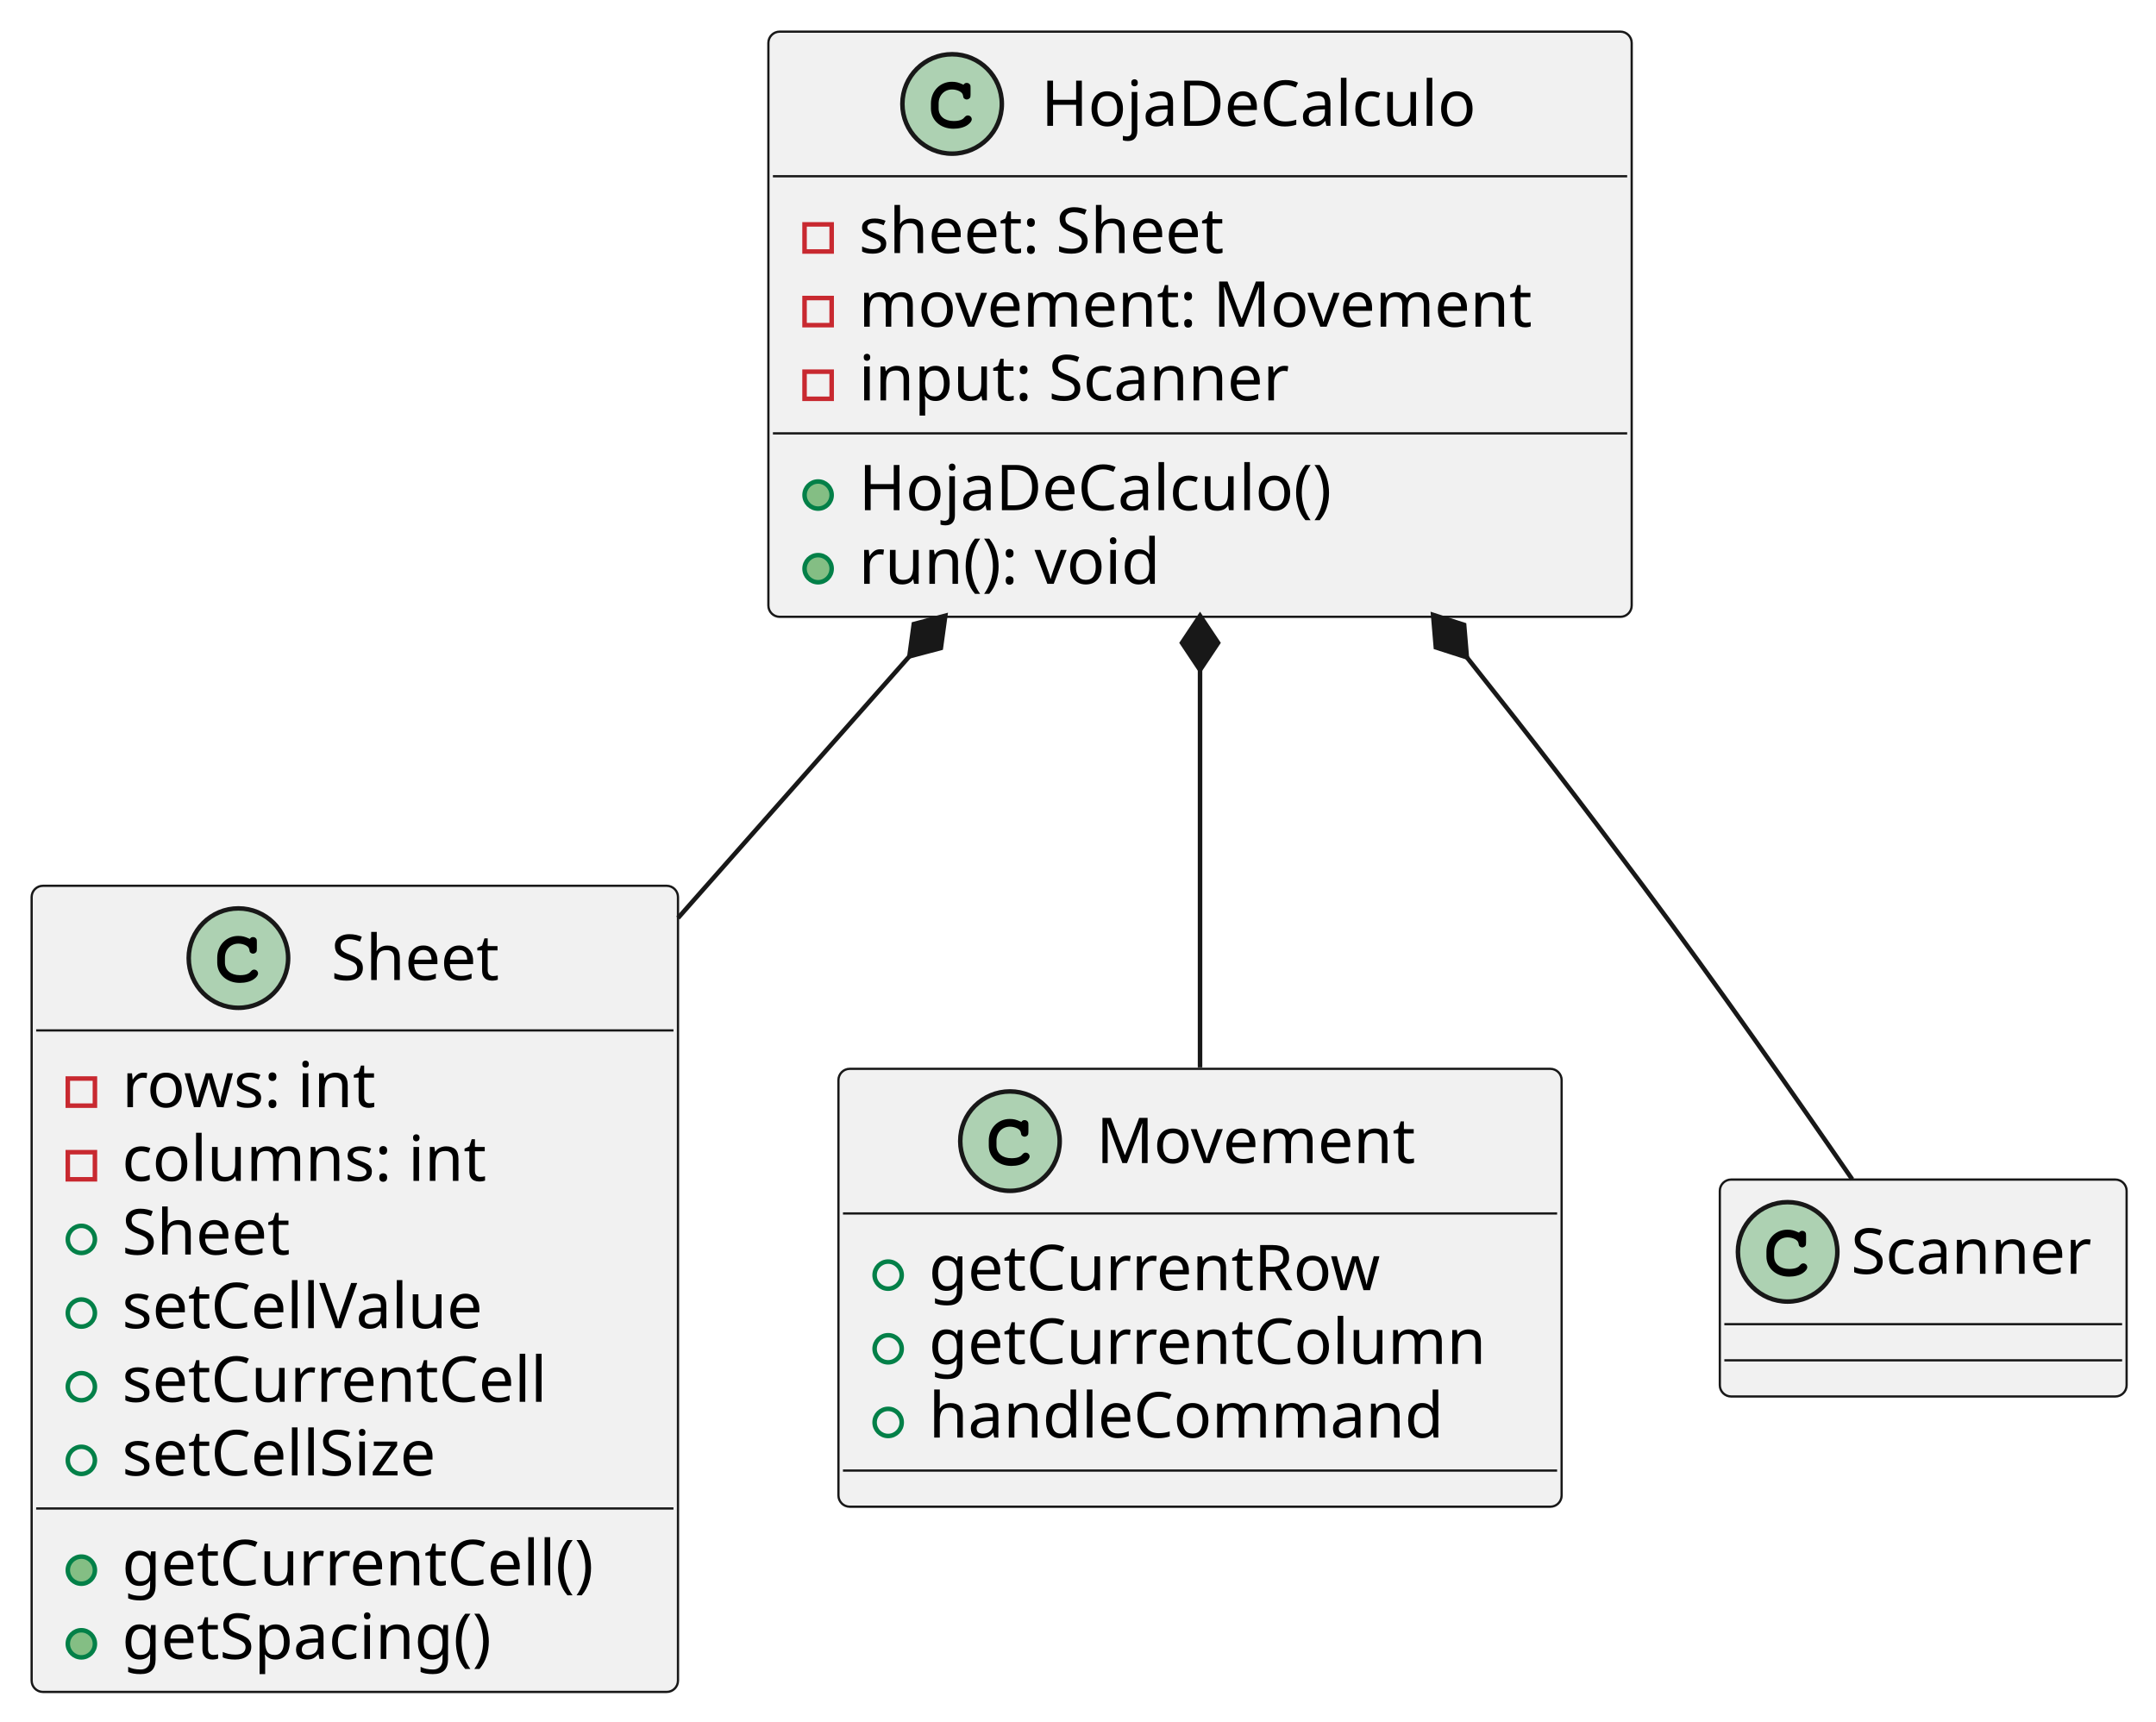
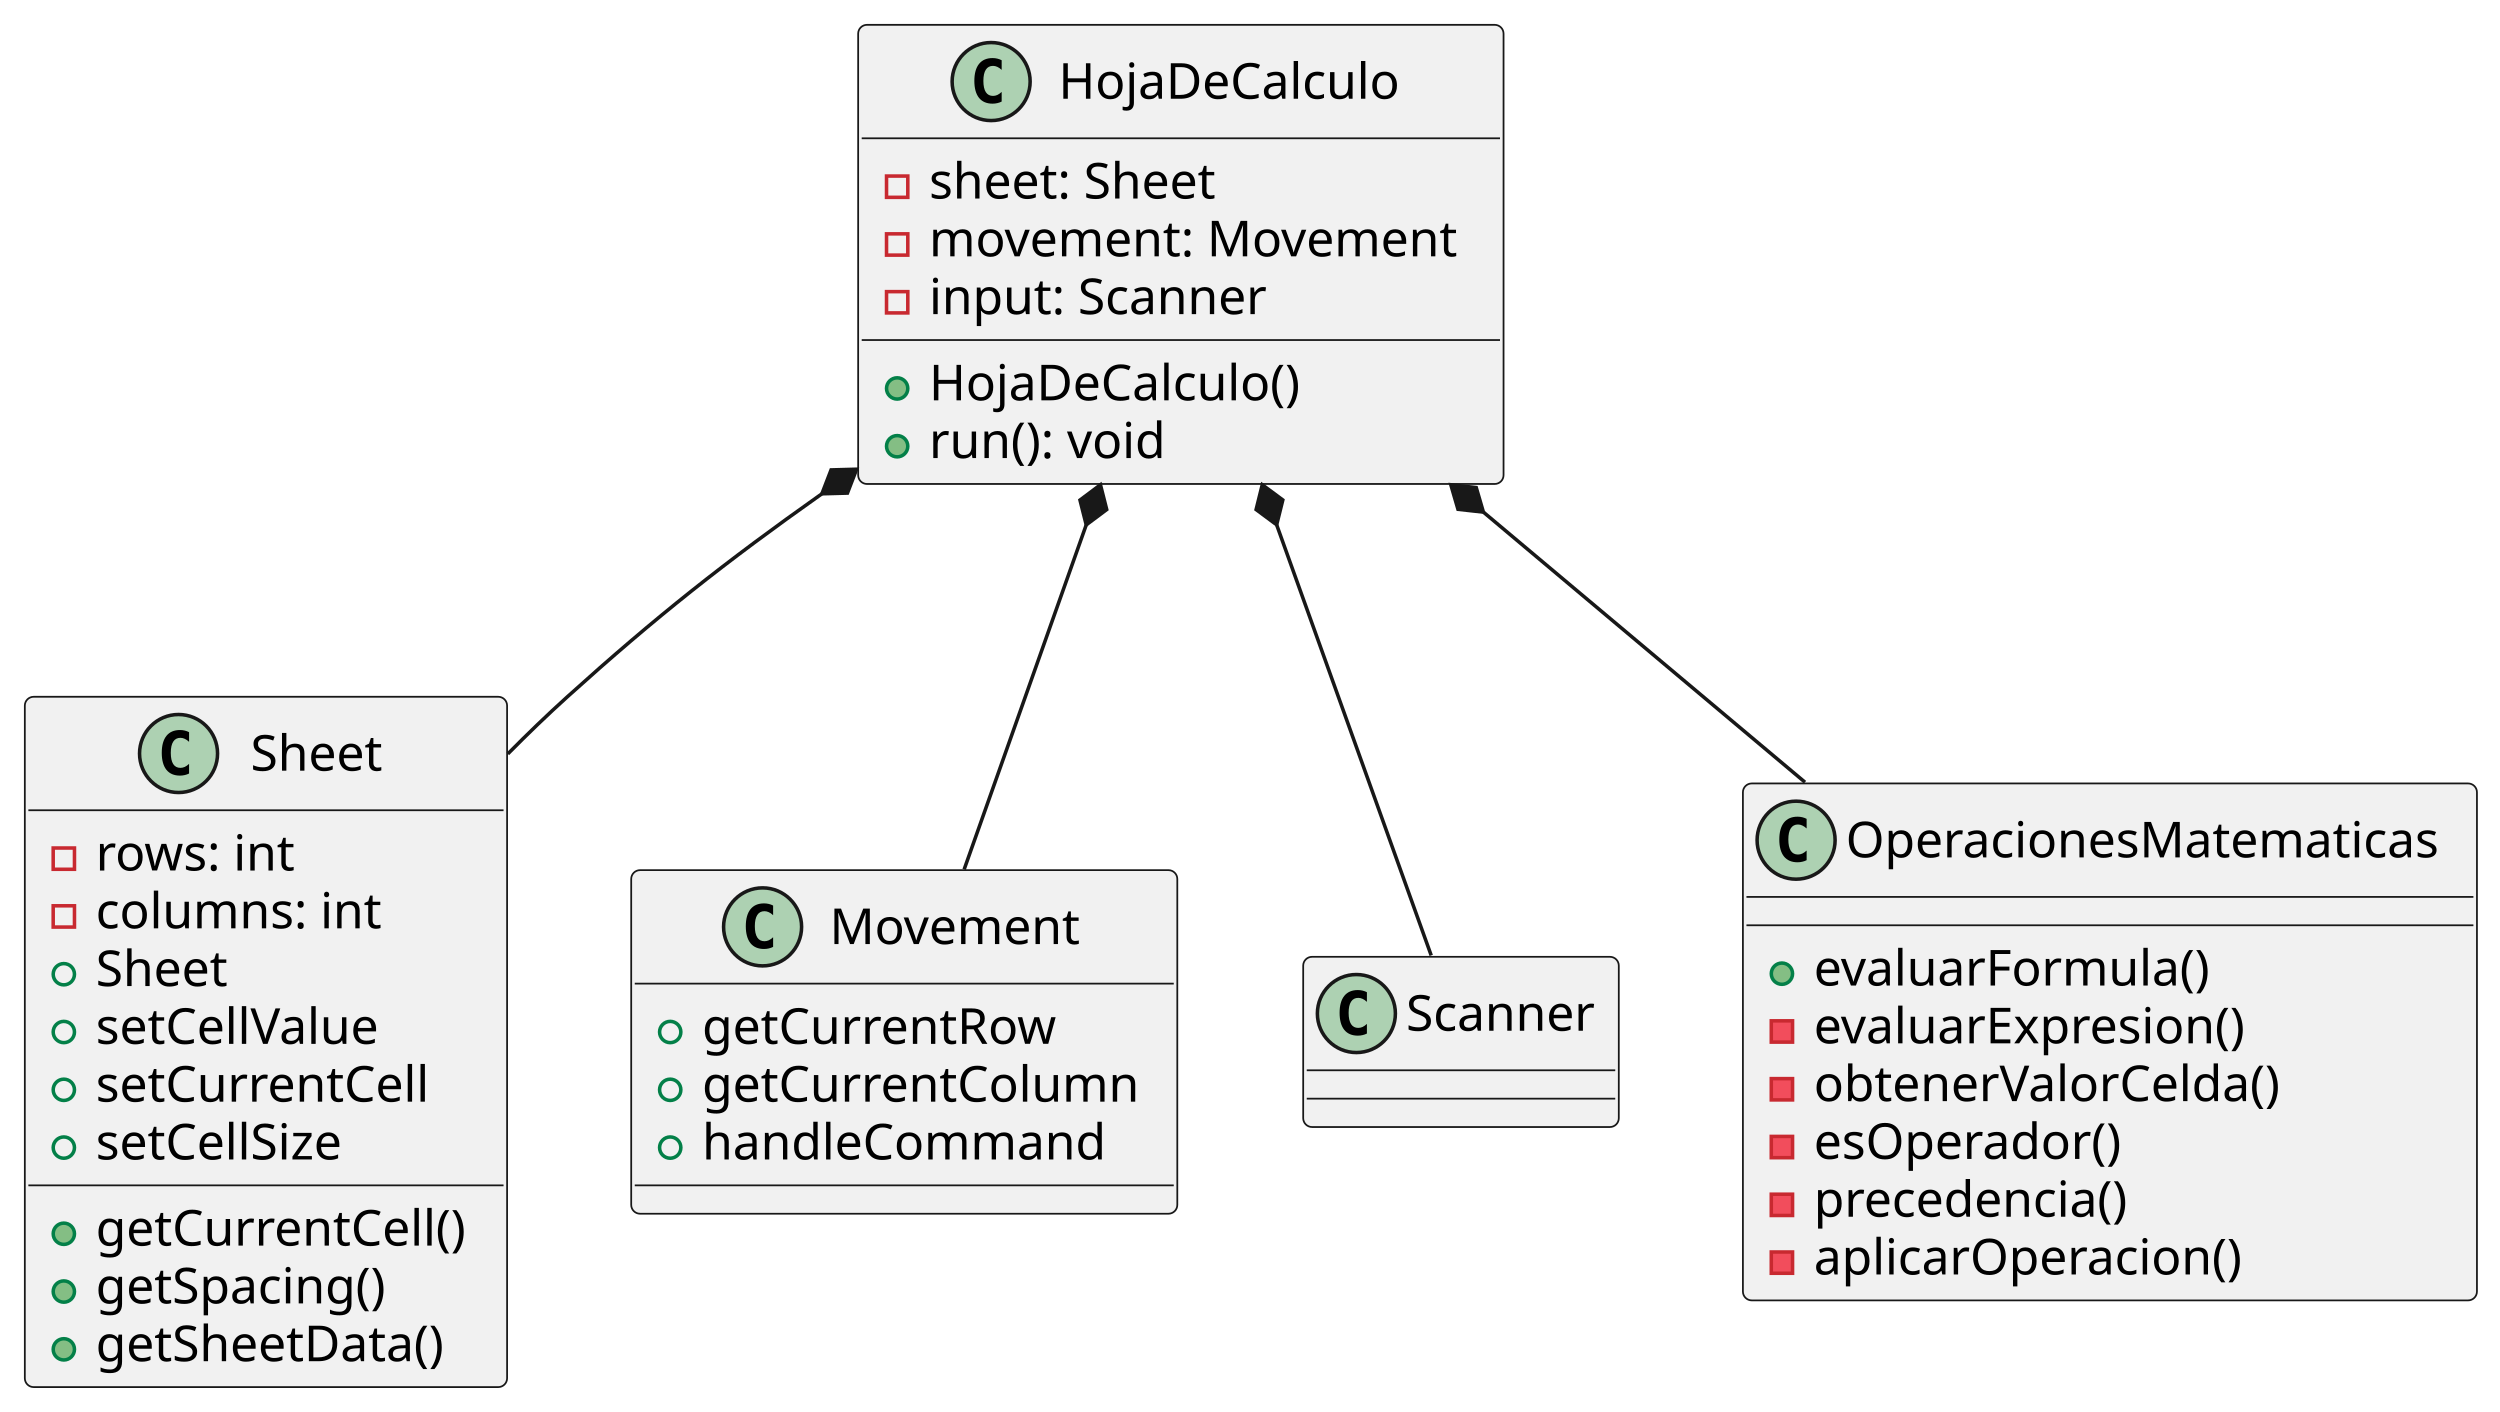
- <svg xmlns="http://www.w3.org/2000/svg" contentStyleType="text/css" height="381px" preserveAspectRatio="none" style="width:477px;height:381px;background:#FFFFFF;" version="1.1" viewBox="0 0 477 381" width="477px" zoomAndPan="magnify">
+ <svg xmlns="http://www.w3.org/2000/svg" contentStyleType="text/css" height="398px" preserveAspectRatio="none" style="width:705px;height:398px;background:#FFFFFF;" version="1.1" viewBox="0 0 705 398" width="705px" zoomAndPan="magnify">
  <defs />
  <g>
    <g id="elem_HojaDeCalculo">
-       <rect codeLine="1" fill="#F1F1F1" height="129.484" id="HojaDeCalculo" rx="2.5" ry="2.5" style="stroke:#181818;stroke-width:0.5;" width="191" x="170" y="7" />
-       <ellipse cx="210.65" cy="23" fill="#ADD1B2" rx="11" ry="11" style="stroke:#181818;stroke-width:1.0;" />
-       <path d="M212.994,18.672 C212.056,18.234 211.463,18.094 210.588,18.094 C207.963,18.094 205.963,20.172 205.963,22.891 L205.963,24.016 C205.963,26.594 208.072,28.484 210.963,28.484 C212.181,28.484 213.338,28.188 214.088,27.641 C214.666,27.234 214.994,26.781 214.994,26.391 C214.994,25.938 214.603,25.547 214.134,25.547 C213.916,25.547 213.713,25.625 213.525,25.812 C213.072,26.297 213.072,26.297 212.884,26.391 C212.463,26.656 211.775,26.781 211.009,26.781 C208.963,26.781 207.666,25.688 207.666,23.984 L207.666,22.891 C207.666,21.109 208.916,19.797 210.65,19.797 C211.228,19.797 211.838,19.953 212.306,20.203 C212.791,20.484 212.963,20.703 213.056,21.109 C213.119,21.516 213.15,21.641 213.291,21.766 C213.431,21.906 213.666,22.016 213.884,22.016 C214.15,22.016 214.416,21.875 214.588,21.656 C214.697,21.5 214.728,21.312 214.728,20.891 L214.728,19.469 C214.728,19.031 214.713,18.906 214.619,18.75 C214.463,18.484 214.181,18.344 213.884,18.344 C213.588,18.344 213.384,18.438 213.166,18.75 L212.994,18.672 Z " fill="#000000" />
-       <text fill="#000000" font-family="sans-serif" font-size="14" lengthAdjust="spacing" textLength="102" x="230.35" y="27.847">HojaDeCalculo</text>
-       <line style="stroke:#181818;stroke-width:0.5;" x1="171" x2="360" y1="39" y2="39" />
-       <rect fill="none" height="6" style="stroke:#C82930;stroke-width:1.0;" width="6" x="178" y="49.648" />
-       <text fill="#000000" font-family="sans-serif" font-size="14" lengthAdjust="spacing" textLength="93" x="190" y="55.995">sheet: Sheet</text>
-       <rect fill="none" height="6" style="stroke:#C82930;stroke-width:1.0;" width="6" x="178" y="65.945" />
-       <text fill="#000000" font-family="sans-serif" font-size="14" lengthAdjust="spacing" textLength="165" x="190" y="72.292">movement: Movement</text>
-       <rect fill="none" height="6" style="stroke:#C82930;stroke-width:1.0;" width="6" x="178" y="82.242" />
-       <text fill="#000000" font-family="sans-serif" font-size="14" lengthAdjust="spacing" textLength="105" x="190" y="88.589">input: Scanner</text>
-       <line style="stroke:#181818;stroke-width:0.5;" x1="171" x2="360" y1="95.891" y2="95.891" />
-       <ellipse cx="181" cy="109.539" fill="#84BE84" rx="3" ry="3" style="stroke:#038048;stroke-width:1.0;" />
-       <text fill="#000000" font-family="sans-serif" font-size="14" lengthAdjust="spacing" textLength="112" x="190" y="112.886">HojaDeCalculo()</text>
-       <ellipse cx="181" cy="125.836" fill="#84BE84" rx="3" ry="3" style="stroke:#038048;stroke-width:1.0;" />
-       <text fill="#000000" font-family="sans-serif" font-size="14" lengthAdjust="spacing" textLength="72" x="190" y="129.183">run(): void</text>
+       <rect codeLine="1" fill="#F1F1F1" height="129.484" id="HojaDeCalculo" rx="2.5" ry="2.5" style="stroke:#181818;stroke-width:0.5;" width="182" x="242" y="7" />
+       <ellipse cx="279.5" cy="23" fill="#ADD1B2" rx="11" ry="11" style="stroke:#181818;stroke-width:1.0;" />
+       <path d="M282.469,28.641 Q281.891,28.938 281.25,29.078 Q280.609,29.234 279.906,29.234 Q277.406,29.234 276.078,27.594 Q274.766,25.938 274.766,22.812 Q274.766,19.688 276.078,18.031 Q277.406,16.375 279.906,16.375 Q280.609,16.375 281.25,16.531 Q281.906,16.688 282.469,16.984 L282.469,19.703 Q281.844,19.125 281.25,18.859 Q280.656,18.578 280.031,18.578 Q278.688,18.578 278,19.656 Q277.312,20.719 277.312,22.812 Q277.312,24.906 278,25.984 Q278.688,27.047 280.031,27.047 Q280.656,27.047 281.25,26.781 Q281.844,26.5 282.469,25.922 L282.469,28.641 Z " fill="#000000" />
+       <text fill="#000000" font-family="sans-serif" font-size="14" lengthAdjust="spacing" textLength="100" x="298.5" y="27.847">HojaDeCalculo</text>
+       <line style="stroke:#181818;stroke-width:0.5;" x1="243" x2="423" y1="39" y2="39" />
+       <rect fill="none" height="6" style="stroke:#C82930;stroke-width:1.0;" width="6" x="250" y="49.648" />
+       <text fill="#000000" font-family="sans-serif" font-size="14" lengthAdjust="spacing" textLength="90" x="262" y="55.995">sheet: Sheet</text>
+       <rect fill="none" height="6" style="stroke:#C82930;stroke-width:1.0;" width="6" x="250" y="65.945" />
+       <text fill="#000000" font-family="sans-serif" font-size="14" lengthAdjust="spacing" textLength="156" x="262" y="72.292">movement: Movement</text>
+       <rect fill="none" height="6" style="stroke:#C82930;stroke-width:1.0;" width="6" x="250" y="82.242" />
+       <text fill="#000000" font-family="sans-serif" font-size="14" lengthAdjust="spacing" textLength="101" x="262" y="88.589">input: Scanner</text>
+       <line style="stroke:#181818;stroke-width:0.5;" x1="243" x2="423" y1="95.891" y2="95.891" />
+       <ellipse cx="253" cy="109.539" fill="#84BE84" rx="3" ry="3" style="stroke:#038048;stroke-width:1.0;" />
+       <text fill="#000000" font-family="sans-serif" font-size="14" lengthAdjust="spacing" textLength="110" x="262" y="112.886">HojaDeCalculo()</text>
+       <ellipse cx="253" cy="125.836" fill="#84BE84" rx="3" ry="3" style="stroke:#038048;stroke-width:1.0;" />
+       <text fill="#000000" font-family="sans-serif" font-size="14" lengthAdjust="spacing" textLength="70" x="262" y="129.183">run(): void</text>
    </g>
    <g id="elem_Sheet">
-       <rect codeLine="9" fill="#F1F1F1" height="178.375" id="Sheet" rx="2.5" ry="2.5" style="stroke:#181818;stroke-width:0.5;" width="143" x="7" y="196" />
-       <ellipse cx="52.75" cy="212" fill="#ADD1B2" rx="11" ry="11" style="stroke:#181818;stroke-width:1.0;" />
-       <path d="M55.094,207.672 C54.156,207.234 53.562,207.094 52.688,207.094 C50.062,207.094 48.062,209.172 48.062,211.891 L48.062,213.016 C48.062,215.594 50.172,217.484 53.062,217.484 C54.281,217.484 55.438,217.188 56.188,216.641 C56.766,216.234 57.094,215.781 57.094,215.391 C57.094,214.938 56.703,214.547 56.234,214.547 C56.016,214.547 55.812,214.625 55.625,214.812 C55.172,215.297 55.172,215.297 54.984,215.391 C54.562,215.656 53.875,215.781 53.109,215.781 C51.062,215.781 49.766,214.688 49.766,212.984 L49.766,211.891 C49.766,210.109 51.016,208.797 52.75,208.797 C53.328,208.797 53.938,208.953 54.406,209.203 C54.891,209.484 55.062,209.703 55.156,210.109 C55.219,210.516 55.25,210.641 55.391,210.766 C55.531,210.906 55.766,211.016 55.984,211.016 C56.25,211.016 56.516,210.875 56.688,210.656 C56.797,210.5 56.828,210.312 56.828,209.891 L56.828,208.469 C56.828,208.031 56.812,207.906 56.719,207.75 C56.562,207.484 56.281,207.344 55.984,207.344 C55.688,207.344 55.484,207.438 55.266,207.75 L55.094,207.672 Z " fill="#000000" />
-       <text fill="#000000" font-family="sans-serif" font-size="14" lengthAdjust="spacing" textLength="43" x="73.25" y="216.847">Sheet</text>
-       <line style="stroke:#181818;stroke-width:0.5;" x1="8" x2="149" y1="228" y2="228" />
-       <rect fill="none" height="6" style="stroke:#C82930;stroke-width:1.0;" width="6" x="15" y="238.648" />
-       <text fill="#000000" font-family="sans-serif" font-size="14" lengthAdjust="spacing" textLength="62" x="27" y="244.995">rows: int</text>
-       <rect fill="none" height="6" style="stroke:#C82930;stroke-width:1.0;" width="6" x="15" y="254.945" />
-       <text fill="#000000" font-family="sans-serif" font-size="14" lengthAdjust="spacing" textLength="88" x="27" y="261.292">columns: int</text>
-       <ellipse cx="18" cy="274.242" fill="none" rx="3" ry="3" style="stroke:#038048;stroke-width:1.0;" />
-       <text fill="#000000" font-family="sans-serif" font-size="14" lengthAdjust="spacing" textLength="43" x="27" y="277.589">Sheet</text>
-       <ellipse cx="18" cy="290.539" fill="none" rx="3" ry="3" style="stroke:#038048;stroke-width:1.0;" />
-       <text fill="#000000" font-family="sans-serif" font-size="14" lengthAdjust="spacing" textLength="89" x="27" y="293.886">setCellValue</text>
-       <ellipse cx="18" cy="306.836" fill="none" rx="3" ry="3" style="stroke:#038048;stroke-width:1.0;" />
-       <text fill="#000000" font-family="sans-serif" font-size="14" lengthAdjust="spacing" textLength="105" x="27" y="310.183">setCurrentCell</text>
-       <ellipse cx="18" cy="323.133" fill="none" rx="3" ry="3" style="stroke:#038048;stroke-width:1.0;" />
-       <text fill="#000000" font-family="sans-serif" font-size="14" lengthAdjust="spacing" textLength="80" x="27" y="326.479">setCellSize</text>
-       <line style="stroke:#181818;stroke-width:0.5;" x1="8" x2="149" y1="333.781" y2="333.781" />
-       <ellipse cx="18" cy="347.43" fill="#84BE84" rx="3" ry="3" style="stroke:#038048;stroke-width:1.0;" />
-       <text fill="#000000" font-family="sans-serif" font-size="14" lengthAdjust="spacing" textLength="117" x="27" y="350.776">getCurrentCell()</text>
-       <ellipse cx="18" cy="363.727" fill="#84BE84" rx="3" ry="3" style="stroke:#038048;stroke-width:1.0;" />
-       <text fill="#000000" font-family="sans-serif" font-size="14" lengthAdjust="spacing" textLength="92" x="27" y="367.073">getSpacing()</text>
+       <rect codeLine="9" fill="#F1F1F1" height="194.672" id="Sheet" rx="2.5" ry="2.5" style="stroke:#181818;stroke-width:0.5;" width="136" x="7" y="196.49" />
+       <ellipse cx="50.35" cy="212.49" fill="#ADD1B2" rx="11" ry="11" style="stroke:#181818;stroke-width:1.0;" />
+       <path d="M53.319,218.131 Q52.741,218.428 52.1,218.568 Q51.459,218.724 50.756,218.724 Q48.256,218.724 46.928,217.084 Q45.616,215.428 45.616,212.303 Q45.616,209.178 46.928,207.521 Q48.256,205.865 50.756,205.865 Q51.459,205.865 52.1,206.021 Q52.756,206.178 53.319,206.474 L53.319,209.193 Q52.694,208.615 52.1,208.349 Q51.506,208.068 50.881,208.068 Q49.538,208.068 48.85,209.146 Q48.163,210.209 48.163,212.303 Q48.163,214.396 48.85,215.474 Q49.538,216.537 50.881,216.537 Q51.506,216.537 52.1,216.271 Q52.694,215.99 53.319,215.412 L53.319,218.131 Z " fill="#000000" />
+       <text fill="#000000" font-family="sans-serif" font-size="14" lengthAdjust="spacing" textLength="41" x="70.65" y="217.337">Sheet</text>
+       <line style="stroke:#181818;stroke-width:0.5;" x1="8" x2="142" y1="228.49" y2="228.49" />
+       <rect fill="none" height="6" style="stroke:#C82930;stroke-width:1.0;" width="6" x="15" y="239.138" />
+       <text fill="#000000" font-family="sans-serif" font-size="14" lengthAdjust="spacing" textLength="59" x="27" y="245.485">rows: int</text>
+       <rect fill="none" height="6" style="stroke:#C82930;stroke-width:1.0;" width="6" x="15" y="255.435" />
+       <text fill="#000000" font-family="sans-serif" font-size="14" lengthAdjust="spacing" textLength="85" x="27" y="261.782">columns: int</text>
+       <ellipse cx="18" cy="274.732" fill="none" rx="3" ry="3" style="stroke:#038048;stroke-width:1.0;" />
+       <text fill="#000000" font-family="sans-serif" font-size="14" lengthAdjust="spacing" textLength="41" x="27" y="278.079">Sheet</text>
+       <ellipse cx="18" cy="291.029" fill="none" rx="3" ry="3" style="stroke:#038048;stroke-width:1.0;" />
+       <text fill="#000000" font-family="sans-serif" font-size="14" lengthAdjust="spacing" textLength="85" x="27" y="294.376">setCellValue</text>
+       <ellipse cx="18" cy="307.326" fill="none" rx="3" ry="3" style="stroke:#038048;stroke-width:1.0;" />
+       <text fill="#000000" font-family="sans-serif" font-size="14" lengthAdjust="spacing" textLength="99" x="27" y="310.673">setCurrentCell</text>
+       <ellipse cx="18" cy="323.623" fill="none" rx="3" ry="3" style="stroke:#038048;stroke-width:1.0;" />
+       <text fill="#000000" font-family="sans-serif" font-size="14" lengthAdjust="spacing" textLength="76" x="27" y="326.969">setCellSize</text>
+       <line style="stroke:#181818;stroke-width:0.5;" x1="8" x2="142" y1="334.271" y2="334.271" />
+       <ellipse cx="18" cy="347.92" fill="#84BE84" rx="3" ry="3" style="stroke:#038048;stroke-width:1.0;" />
+       <text fill="#000000" font-family="sans-serif" font-size="14" lengthAdjust="spacing" textLength="110" x="27" y="351.266">getCurrentCell()</text>
+       <ellipse cx="18" cy="364.217" fill="#84BE84" rx="3" ry="3" style="stroke:#038048;stroke-width:1.0;" />
+       <text fill="#000000" font-family="sans-serif" font-size="14" lengthAdjust="spacing" textLength="88" x="27" y="367.563">getSpacing()</text>
+       <ellipse cx="18" cy="380.513" fill="#84BE84" rx="3" ry="3" style="stroke:#038048;stroke-width:1.0;" />
+       <text fill="#000000" font-family="sans-serif" font-size="14" lengthAdjust="spacing" textLength="106" x="27" y="383.86">getSheetData()</text>
    </g>
    <g id="elem_Movement">
-       <rect codeLine="20" fill="#F1F1F1" height="96.891" id="Movement" rx="2.5" ry="2.5" style="stroke:#181818;stroke-width:0.5;" width="160" x="185.5" y="236.5" />
-       <ellipse cx="223.45" cy="252.5" fill="#ADD1B2" rx="11" ry="11" style="stroke:#181818;stroke-width:1.0;" />
-       <path d="M225.794,248.172 C224.856,247.734 224.262,247.594 223.387,247.594 C220.762,247.594 218.762,249.672 218.762,252.391 L218.762,253.516 C218.762,256.094 220.872,257.984 223.762,257.984 C224.981,257.984 226.137,257.688 226.887,257.141 C227.466,256.734 227.794,256.281 227.794,255.891 C227.794,255.438 227.403,255.047 226.934,255.047 C226.716,255.047 226.512,255.125 226.325,255.312 C225.872,255.797 225.872,255.797 225.684,255.891 C225.262,256.156 224.575,256.281 223.809,256.281 C221.762,256.281 220.466,255.188 220.466,253.484 L220.466,252.391 C220.466,250.609 221.716,249.297 223.45,249.297 C224.028,249.297 224.637,249.453 225.106,249.703 C225.591,249.984 225.762,250.203 225.856,250.609 C225.919,251.016 225.95,251.141 226.091,251.266 C226.231,251.406 226.466,251.516 226.684,251.516 C226.95,251.516 227.216,251.375 227.387,251.156 C227.497,251 227.528,250.812 227.528,250.391 L227.528,248.969 C227.528,248.531 227.512,248.406 227.419,248.25 C227.262,247.984 226.981,247.844 226.684,247.844 C226.387,247.844 226.184,247.938 225.966,248.25 L225.794,248.172 Z " fill="#000000" />
-       <text fill="#000000" font-family="sans-serif" font-size="14" lengthAdjust="spacing" textLength="77" x="242.55" y="257.347">Movement</text>
-       <line style="stroke:#181818;stroke-width:0.5;" x1="186.5" x2="344.5" y1="268.5" y2="268.5" />
-       <ellipse cx="196.5" cy="282.148" fill="none" rx="3" ry="3" style="stroke:#038048;stroke-width:1.0;" />
-       <text fill="#000000" font-family="sans-serif" font-size="14" lengthAdjust="spacing" textLength="110" x="205.5" y="285.495">getCurrentRow</text>
-       <ellipse cx="196.5" cy="298.445" fill="none" rx="3" ry="3" style="stroke:#038048;stroke-width:1.0;" />
-       <text fill="#000000" font-family="sans-serif" font-size="14" lengthAdjust="spacing" textLength="134" x="205.5" y="301.792">getCurrentColumn</text>
-       <ellipse cx="196.5" cy="314.742" fill="none" rx="3" ry="3" style="stroke:#038048;stroke-width:1.0;" />
-       <text fill="#000000" font-family="sans-serif" font-size="14" lengthAdjust="spacing" textLength="121" x="205.5" y="318.089">handleCommand</text>
-       <line style="stroke:#181818;stroke-width:0.5;" x1="186.5" x2="344.5" y1="325.391" y2="325.391" />
+       <rect codeLine="21" fill="#F1F1F1" height="96.891" id="Movement" rx="2.5" ry="2.5" style="stroke:#181818;stroke-width:0.5;" width="154" x="178" y="245.38" />
+       <ellipse cx="215.05" cy="261.38" fill="#ADD1B2" rx="11" ry="11" style="stroke:#181818;stroke-width:1.0;" />
+       <path d="M218.019,267.021 Q217.441,267.317 216.8,267.458 Q216.159,267.614 215.456,267.614 Q212.956,267.614 211.628,265.974 Q210.316,264.317 210.316,261.192 Q210.316,258.067 211.628,256.411 Q212.956,254.755 215.456,254.755 Q216.159,254.755 216.8,254.911 Q217.456,255.067 218.019,255.364 L218.019,258.083 Q217.394,257.505 216.8,257.239 Q216.206,256.958 215.581,256.958 Q214.238,256.958 213.55,258.036 Q212.863,259.099 212.863,261.192 Q212.863,263.286 213.55,264.364 Q214.238,265.427 215.581,265.427 Q216.206,265.427 216.8,265.161 Q217.394,264.88 218.019,264.302 L218.019,267.021 Z " fill="#000000" />
+       <text fill="#000000" font-family="sans-serif" font-size="14" lengthAdjust="spacing" textLength="73" x="233.95" y="266.227">Movement</text>
+       <line style="stroke:#181818;stroke-width:0.5;" x1="179" x2="331" y1="277.38" y2="277.38" />
+       <ellipse cx="189" cy="291.028" fill="none" rx="3" ry="3" style="stroke:#038048;stroke-width:1.0;" />
+       <text fill="#000000" font-family="sans-serif" font-size="14" lengthAdjust="spacing" textLength="105" x="198" y="294.375">getCurrentRow</text>
+       <ellipse cx="189" cy="307.325" fill="none" rx="3" ry="3" style="stroke:#038048;stroke-width:1.0;" />
+       <text fill="#000000" font-family="sans-serif" font-size="14" lengthAdjust="spacing" textLength="128" x="198" y="310.672">getCurrentColumn</text>
+       <ellipse cx="189" cy="323.622" fill="none" rx="3" ry="3" style="stroke:#038048;stroke-width:1.0;" />
+       <text fill="#000000" font-family="sans-serif" font-size="14" lengthAdjust="spacing" textLength="118" x="198" y="326.969">handleCommand</text>
+       <line style="stroke:#181818;stroke-width:0.5;" x1="179" x2="331" y1="334.271" y2="334.271" />
    </g>
    <g id="elem_Scanner">
-       <rect codeLine="26" fill="#F1F1F1" height="48" id="Scanner" rx="2.5" ry="2.5" style="stroke:#181818;stroke-width:0.5;" width="90" x="380.5" y="261" />
-       <ellipse cx="395.5" cy="277" fill="#ADD1B2" rx="11" ry="11" style="stroke:#181818;stroke-width:1.0;" />
-       <path d="M397.844,272.672 C396.906,272.234 396.312,272.094 395.438,272.094 C392.812,272.094 390.812,274.172 390.812,276.891 L390.812,278.016 C390.812,280.594 392.922,282.484 395.812,282.484 C397.031,282.484 398.188,282.188 398.938,281.641 C399.516,281.234 399.844,280.781 399.844,280.391 C399.844,279.938 399.453,279.547 398.984,279.547 C398.766,279.547 398.562,279.625 398.375,279.812 C397.922,280.297 397.922,280.297 397.734,280.391 C397.312,280.656 396.625,280.781 395.859,280.781 C393.812,280.781 392.516,279.688 392.516,277.984 L392.516,276.891 C392.516,275.109 393.766,273.797 395.5,273.797 C396.078,273.797 396.688,273.953 397.156,274.203 C397.641,274.484 397.812,274.703 397.906,275.109 C397.969,275.516 398,275.641 398.141,275.766 C398.281,275.906 398.516,276.016 398.734,276.016 C399,276.016 399.266,275.875 399.438,275.656 C399.547,275.5 399.578,275.312 399.578,274.891 L399.578,273.469 C399.578,273.031 399.562,272.906 399.469,272.75 C399.312,272.484 399.031,272.344 398.734,272.344 C398.438,272.344 398.234,272.438 398.016,272.75 L397.844,272.672 Z " fill="#000000" />
-       <text fill="#000000" font-family="sans-serif" font-size="14" lengthAdjust="spacing" textLength="58" x="409.5" y="281.847">Scanner</text>
-       <line style="stroke:#181818;stroke-width:0.5;" x1="381.5" x2="469.5" y1="293" y2="293" />
-       <line style="stroke:#181818;stroke-width:0.5;" x1="381.5" x2="469.5" y1="301" y2="301" />
+       <rect codeLine="27" fill="#F1F1F1" height="48" id="Scanner" rx="2.5" ry="2.5" style="stroke:#181818;stroke-width:0.5;" width="89" x="367.5" y="269.82" />
+       <ellipse cx="382.5" cy="285.82" fill="#ADD1B2" rx="11" ry="11" style="stroke:#181818;stroke-width:1.0;" />
+       <path d="M385.469,291.461 Q384.891,291.757 384.25,291.898 Q383.609,292.054 382.906,292.054 Q380.406,292.054 379.078,290.414 Q377.766,288.757 377.766,285.632 Q377.766,282.507 379.078,280.851 Q380.406,279.195 382.906,279.195 Q383.609,279.195 384.25,279.351 Q384.906,279.507 385.469,279.804 L385.469,282.523 Q384.844,281.945 384.25,281.679 Q383.656,281.398 383.031,281.398 Q381.688,281.398 381,282.476 Q380.312,283.539 380.312,285.632 Q380.312,287.726 381,288.804 Q381.688,289.867 383.031,289.867 Q383.656,289.867 384.25,289.601 Q384.844,289.32 385.469,288.742 L385.469,291.461 Z " fill="#000000" />
+       <text fill="#000000" font-family="sans-serif" font-size="14" lengthAdjust="spacing" textLength="57" x="396.5" y="290.667">Scanner</text>
+       <line style="stroke:#181818;stroke-width:0.5;" x1="368.5" x2="455.5" y1="301.82" y2="301.82" />
+       <line style="stroke:#181818;stroke-width:0.5;" x1="368.5" x2="455.5" y1="309.82" y2="309.82" />
+     </g>
+     <g id="elem_OperacionesMatematicas">
+       <rect codeLine="31" fill="#F1F1F1" height="145.781" id="OperacionesMatematicas" rx="2.5" ry="2.5" style="stroke:#181818;stroke-width:0.5;" width="207" x="491.5" y="220.93" />
+       <ellipse cx="506.5" cy="236.93" fill="#ADD1B2" rx="11" ry="11" style="stroke:#181818;stroke-width:1.0;" />
+       <path d="M509.469,242.571 Q508.891,242.868 508.25,243.008 Q507.609,243.164 506.906,243.164 Q504.406,243.164 503.078,241.524 Q501.766,239.868 501.766,236.743 Q501.766,233.618 503.078,231.961 Q504.406,230.305 506.906,230.305 Q507.609,230.305 508.25,230.461 Q508.906,230.618 509.469,230.914 L509.469,233.633 Q508.844,233.055 508.25,232.789 Q507.656,232.508 507.031,232.508 Q505.688,232.508 505,233.586 Q504.312,234.649 504.312,236.743 Q504.312,238.836 505,239.914 Q505.688,240.977 507.031,240.977 Q507.656,240.977 508.25,240.711 Q508.844,240.43 509.469,239.852 L509.469,242.571 Z " fill="#000000" />
+       <text fill="#000000" font-family="sans-serif" font-size="14" lengthAdjust="spacing" textLength="175" x="520.5" y="241.777">OperacionesMatematicas</text>
+       <line style="stroke:#181818;stroke-width:0.5;" x1="492.5" x2="697.5" y1="252.93" y2="252.93" />
+       <line style="stroke:#181818;stroke-width:0.5;" x1="492.5" x2="697.5" y1="260.93" y2="260.93" />
+       <ellipse cx="502.5" cy="274.578" fill="#84BE84" rx="3" ry="3" style="stroke:#038048;stroke-width:1.0;" />
+       <text fill="#000000" font-family="sans-serif" font-size="14" lengthAdjust="spacing" textLength="114" x="511.5" y="277.925">evaluarFormula()</text>
+       <rect fill="#F24D5C" height="6" style="stroke:#C82930;stroke-width:1.0;" width="6" x="499.5" y="287.875" />
+       <text fill="#000000" font-family="sans-serif" font-size="14" lengthAdjust="spacing" textLength="127" x="511.5" y="294.222">evaluarExpresion()</text>
+       <rect fill="#F24D5C" height="6" style="stroke:#C82930;stroke-width:1.0;" width="6" x="499.5" y="304.172" />
+       <text fill="#000000" font-family="sans-serif" font-size="14" lengthAdjust="spacing" textLength="138" x="511.5" y="310.519">obtenerValorCelda()</text>
+       <rect fill="#F24D5C" height="6" style="stroke:#C82930;stroke-width:1.0;" width="6" x="499.5" y="320.469" />
+       <text fill="#000000" font-family="sans-serif" font-size="14" lengthAdjust="spacing" textLength="92" x="511.5" y="326.816">esOperador()</text>
+       <rect fill="#F24D5C" height="6" style="stroke:#C82930;stroke-width:1.0;" width="6" x="499.5" y="336.766" />
+       <text fill="#000000" font-family="sans-serif" font-size="14" lengthAdjust="spacing" textLength="96" x="511.5" y="343.113">precedencia()</text>
+       <rect fill="#F24D5C" height="6" style="stroke:#C82930;stroke-width:1.0;" width="6" x="499.5" y="353.063" />
+       <text fill="#000000" font-family="sans-serif" font-size="14" lengthAdjust="spacing" textLength="125" x="511.5" y="359.409">aplicarOperacion()</text>
    </g>
    <g id="link_HojaDeCalculo_Sheet">
-       <path codeLine="30" d="M201.191,145.234 C182.588,166.276 169.589,180.977 150.006,203.126 " fill="none" id="HojaDeCalculo-backto-Sheet" style="stroke:#181818;stroke-width:1.0;" />
-       <polygon fill="#181818" points="209.14,136.244,202.169,138.09,201.191,145.234,208.162,143.388,209.14,136.244" style="stroke:#181818;stroke-width:1.0;" />
+       <path codeLine="40" d="M231.772,139.248 C204.532,158.508 185.08,173.85 160,196.49 C154.37,201.57 148.74,207 143.2,212.6 " fill="none" id="HojaDeCalculo-backto-Sheet" style="stroke:#181818;stroke-width:1.0;" />
+       <polygon fill="#181818" points="241.57,132.32,234.362,132.518,231.772,139.248,238.98,139.05,241.57,132.32" style="stroke:#181818;stroke-width:1.0;" />
    </g>
    <g id="link_HojaDeCalculo_Movement">
-       <path codeLine="31" d="M265.5,148.244 C265.5,180.354 265.5,206.635 265.5,236.185 " fill="none" id="HojaDeCalculo-backto-Movement" style="stroke:#181818;stroke-width:1.0;" />
-       <polygon fill="#181818" points="265.5,136.244,261.5,142.244,265.5,148.244,269.5,142.244,265.5,136.244" style="stroke:#181818;stroke-width:1.0;" />
+       <path codeLine="41" d="M306.32,148.01 C294.04,182.65 283.14,213.43 271.89,245.17 " fill="none" id="HojaDeCalculo-backto-Movement" style="stroke:#181818;stroke-width:1.0;" />
+       <polygon fill="#181818" points="310.33,136.7,304.555,141.019,306.32,148.01,312.095,143.692,310.33,136.7" style="stroke:#181818;stroke-width:1.0;" />
    </g>
    <g id="link_HojaDeCalculo_Scanner">
-       <path codeLine="32" d="M324.534,145.45 C339.719,164.546 348.744,176.275 363.5,196 C379.733,217.699 397.467,243.049 409.795,260.953 " fill="none" id="HojaDeCalculo-backto-Scanner" style="stroke:#181818;stroke-width:1.0;" />
-       <polygon fill="#181818" points="317.065,136.058,317.669,143.244,324.534,145.45,323.93,138.265,317.065,136.058" style="stroke:#181818;stroke-width:1.0;" />
+       <path codeLine="42" d="M360.015,147.994 C376.005,192.534 392.35,238.09 403.6,269.43 " fill="none" id="HojaDeCalculo-backto-Scanner" style="stroke:#181818;stroke-width:1.0;" />
+       <polygon fill="#181818" points="355.96,136.7,354.223,143.699,360.015,147.994,361.752,140.996,355.96,136.7" style="stroke:#181818;stroke-width:1.0;" />
+     </g>
+     <g id="link_HojaDeCalculo_OperacionesMatematicas">
+       <path codeLine="43" d="M418.319,144.417 C449.599,170.687 476.78,193.52 509.01,220.59 " fill="none" id="HojaDeCalculo-backto-OperacionesMatematicas" style="stroke:#181818;stroke-width:1.0;" />
+       <polygon fill="#181818" points="409.13,136.7,411.152,143.622,418.319,144.417,416.297,137.496,409.13,136.7" style="stroke:#181818;stroke-width:1.0;" />
    </g>
  </g>
</svg>
